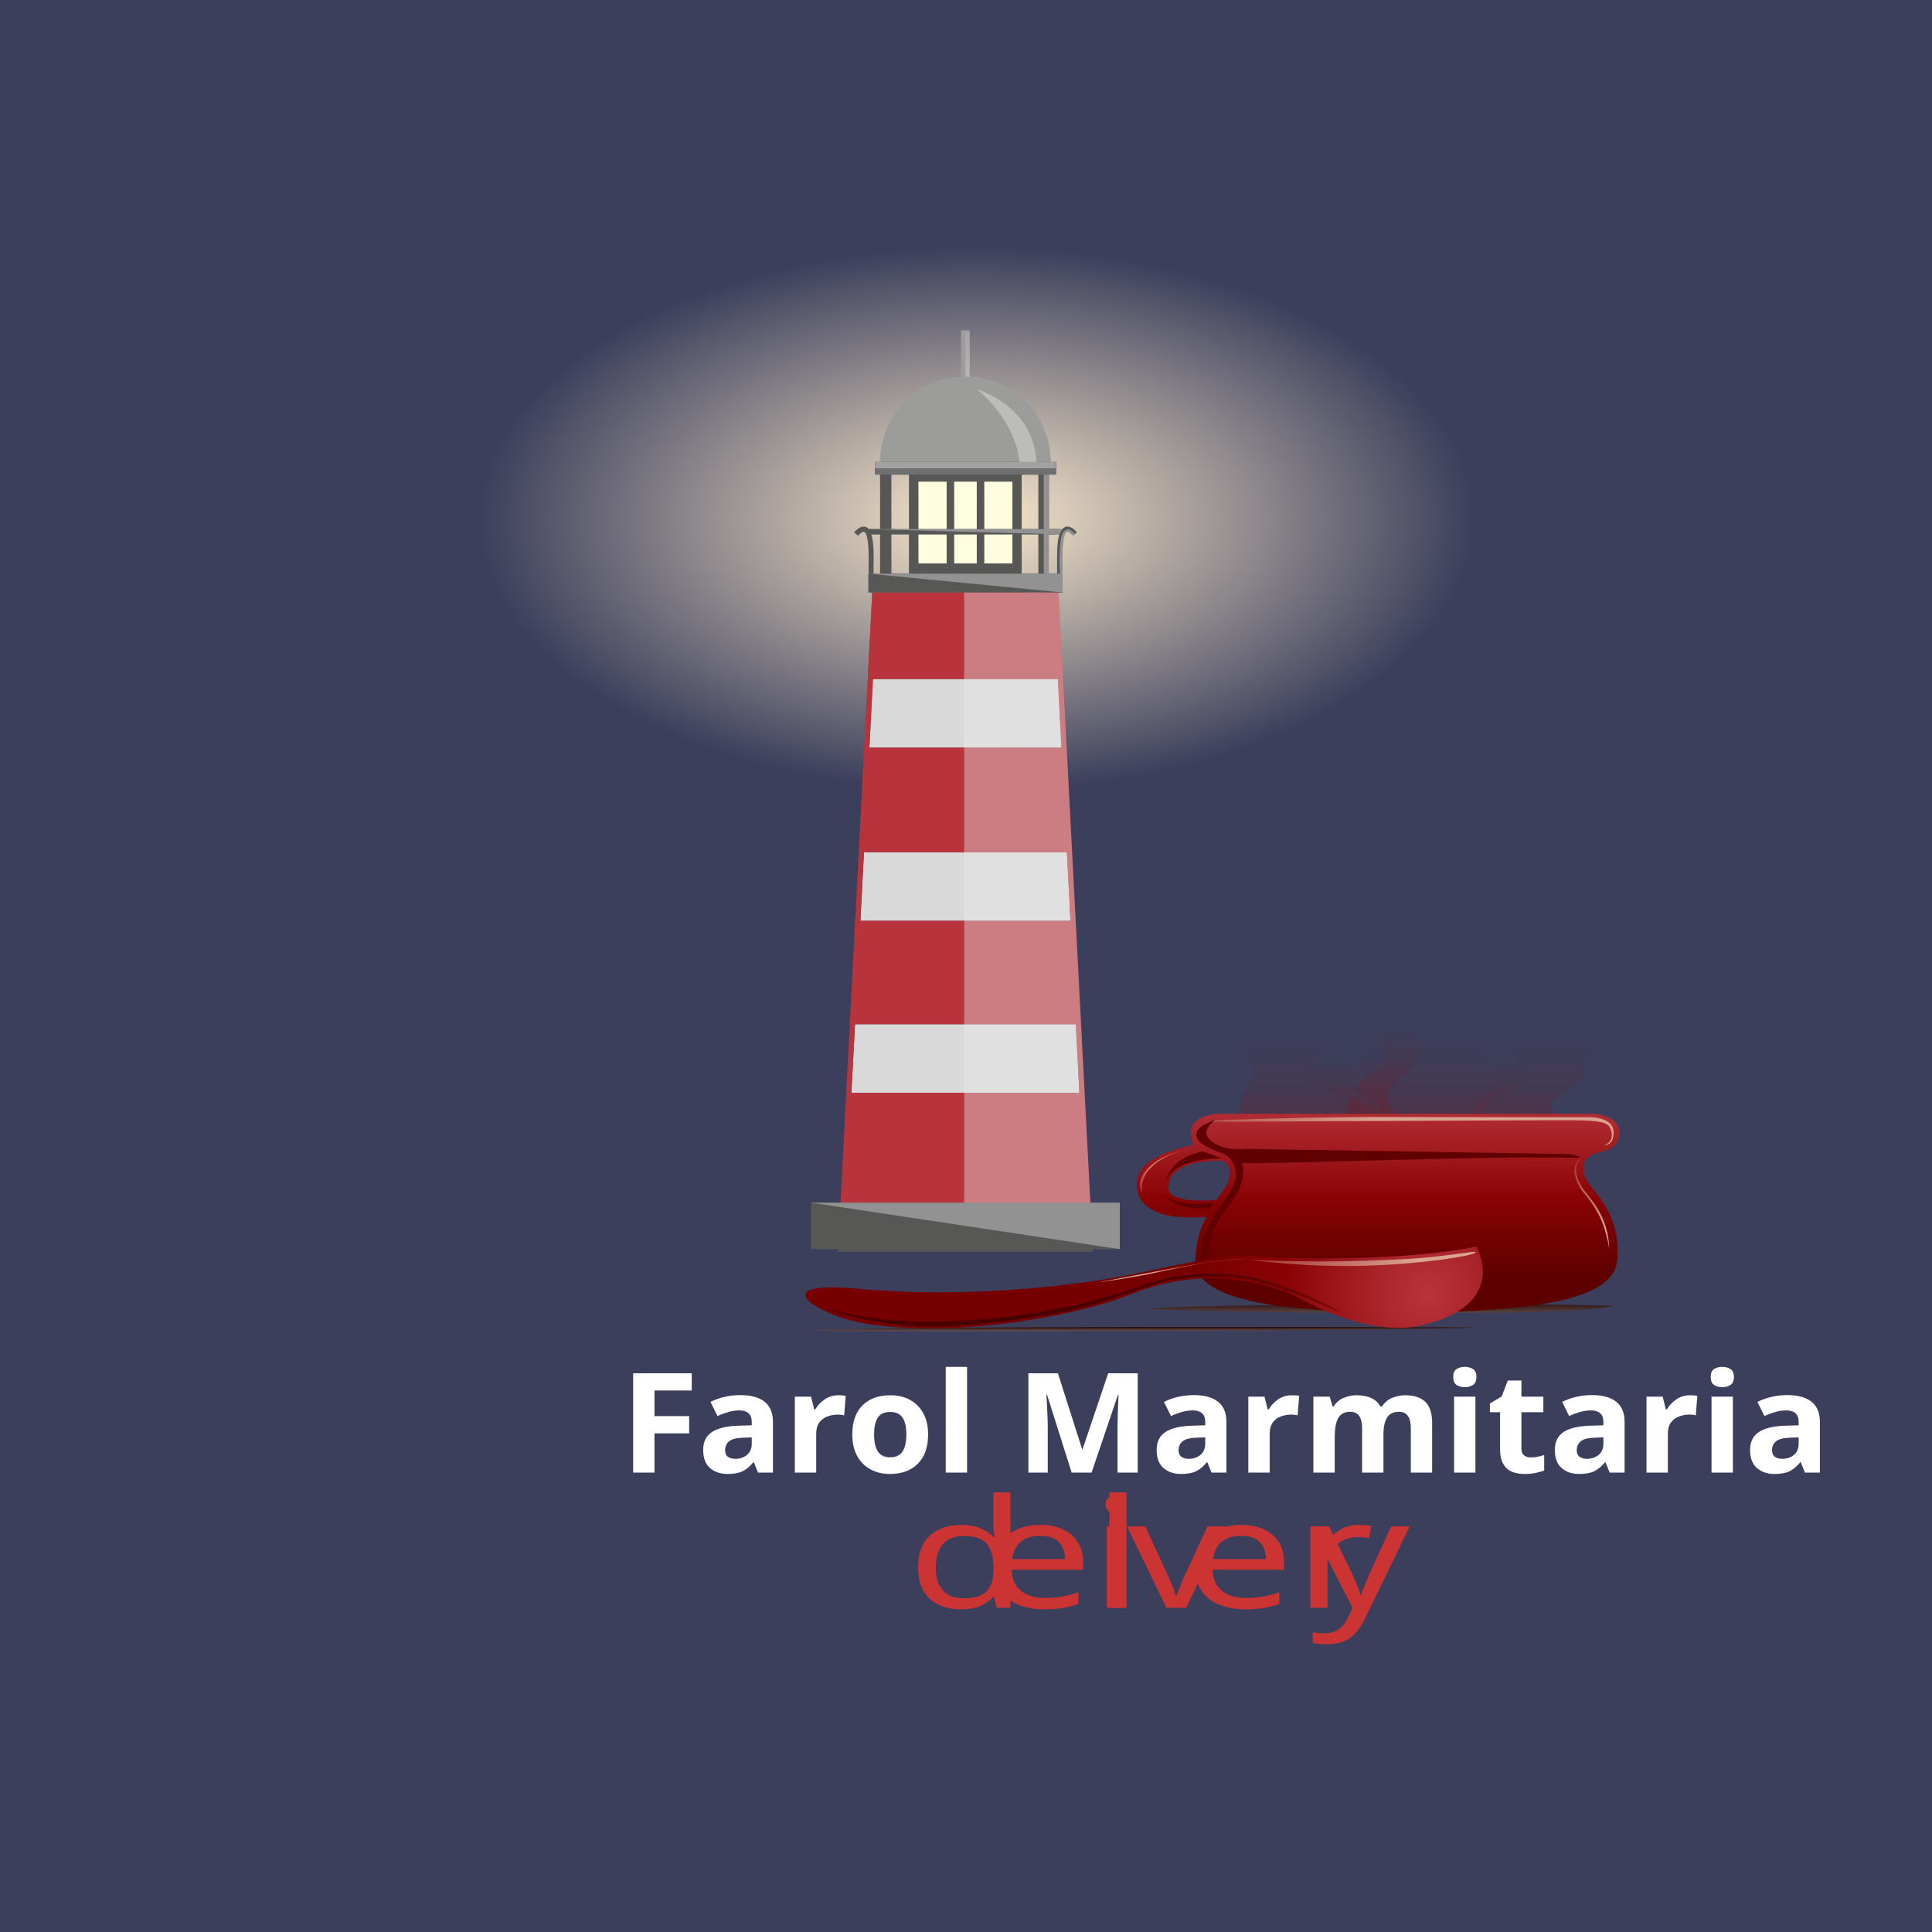
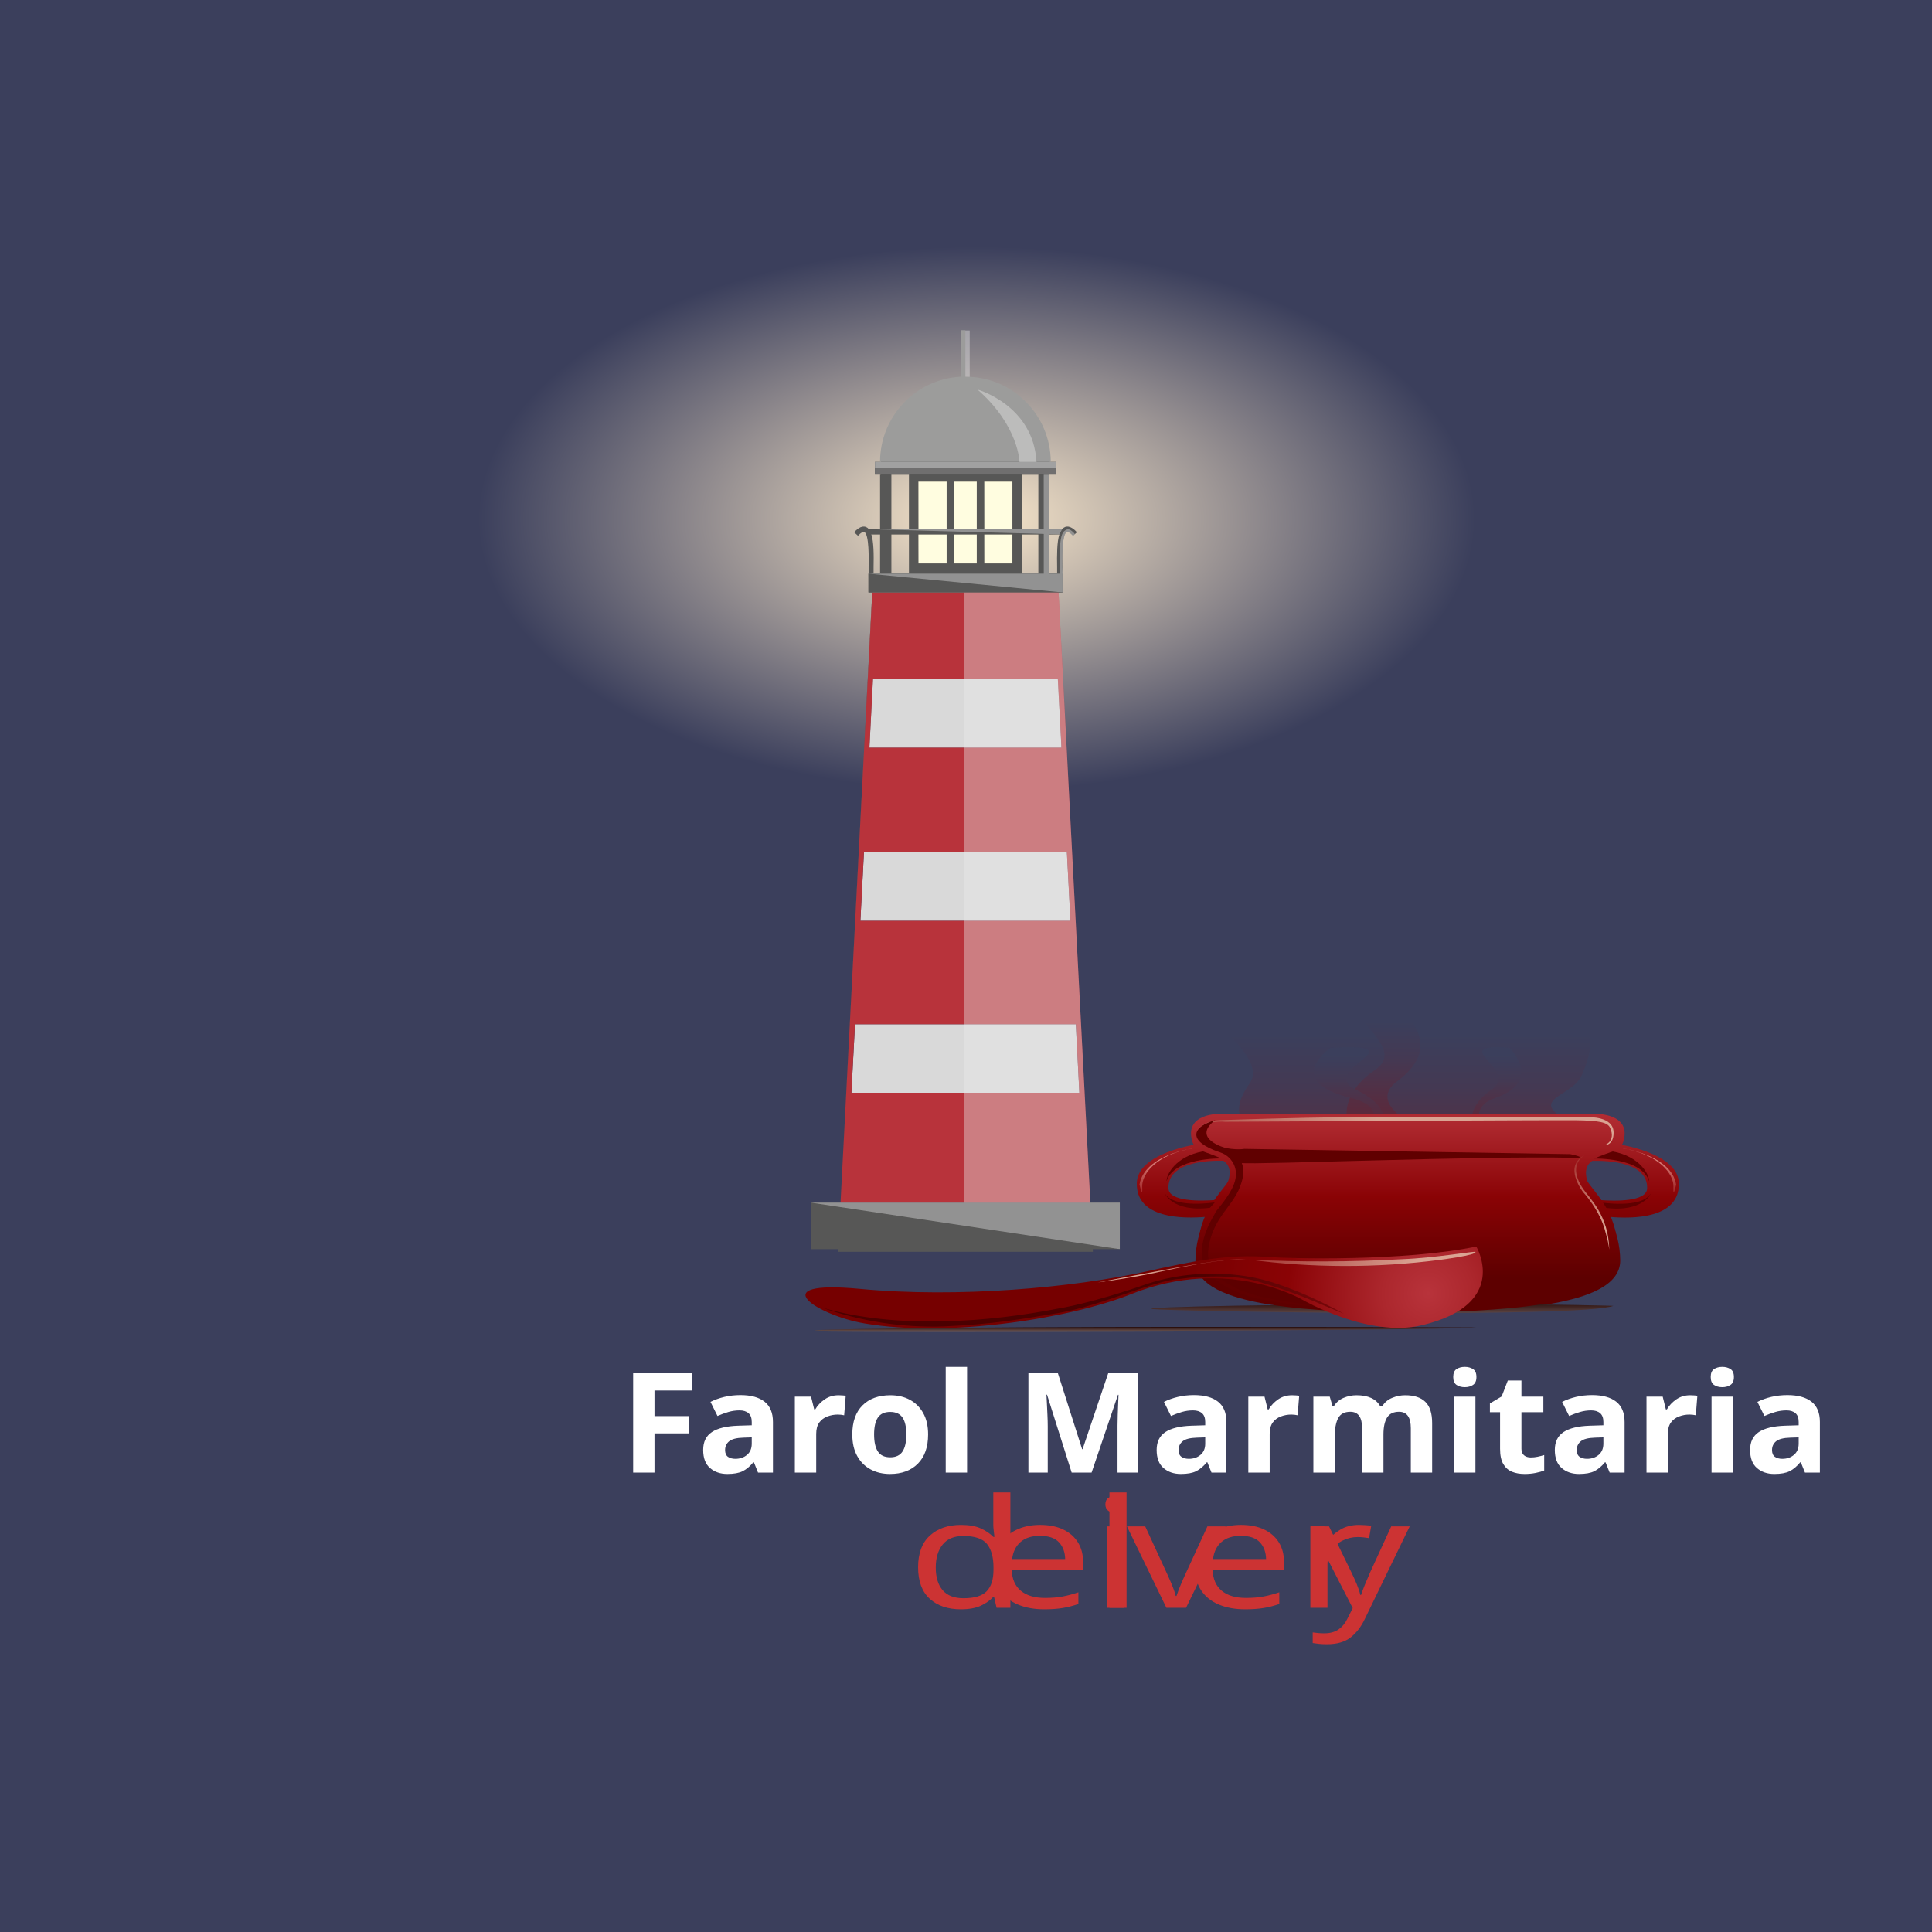
<svg xmlns="http://www.w3.org/2000/svg" xmlns:xlink="http://www.w3.org/1999/xlink" id="svg3355" viewBox="0 0 1000 1000">
  <defs>
-     <style>.cls-1{fill:url(#radial-gradient);}.cls-2{fill:none;}.cls-3{clip-path:url(#clip-path);}.cls-4{fill:url(#radial-gradient-3);}.cls-5{fill:#fffde0;}.cls-6{fill:#d9d9d9;}.cls-7{clip-path:url(#clip-path-2);}.cls-8{fill:#575756;}.cls-9{fill:#b8333b;}.cls-10{clip-path:url(#clip-path-3);}.cls-11{opacity:0.4;}.cls-12{fill:#ececec;}.cls-13{fill:#9c9c9b;}.cls-14{fill:#706f6f;}.cls-15{clip-path:url(#clip-path-4);}.cls-16{clip-path:url(#clip-path-5);}.cls-17{clip-path:url(#clip-path-6);}.cls-18{clip-path:url(#clip-path-7);}.cls-19{opacity:0.1;}.cls-20{fill:url(#linear-gradient);}.cls-21{fill:url(#linear-gradient-2);}.cls-22{fill:url(#linear-gradient-3);}.cls-23{fill:url(#linear-gradient-4);}.cls-24{fill:url(#linear-gradient-5);}.cls-25{fill:url(#linear-gradient-6);}.cls-26{fill:#600000;}.cls-27{fill:url(#linear-gradient-7);}.cls-28{fill:url(#linear-gradient-8);}.cls-29{fill:url(#linear-gradient-9);}.cls-30{fill:url(#linear-gradient-10);}.cls-31{fill:url(#linear-gradient-11);}.cls-32{fill:url(#radial-gradient-4);}.cls-33{fill:url(#linear-gradient-12);}.cls-34{fill:url(#linear-gradient-13);}.cls-35{fill:url(#linear-gradient-14);}.cls-36{font-size:72px;fill:#fff;font-family:TrebuchetMS-Bold, Trebuchet MS;font-weight:700;}.cls-37{letter-spacing:-0.05em;}.cls-38{font-size:78.57px;fill:#c33;font-family:SignPainter-HouseScript, SignPainter;}.cls-39{letter-spacing:-0.01em;}.cls-40{letter-spacing:-0.01em;}.cls-41{letter-spacing:0em;}.cls-42{letter-spacing:0em;}</style>
+     <style>.cls-1{fill:url(#radial-gradient);}.cls-2{fill:none;}.cls-3{clip-path:url(#clip-path);}.cls-4{fill:url(#radial-gradient-3);}.cls-5{fill:#fffde0;}.cls-6{fill:#d9d9d9;}.cls-7{clip-path:url(#clip-path-2);}.cls-8{fill:#575756;}.cls-9{fill:#b8333b;}.cls-10{clip-path:url(#clip-path-3);}.cls-11{opacity:0.4;}.cls-12{fill:#ececec;}.cls-13{fill:#9c9c9b;}.cls-14{fill:#706f6f;}.cls-15{clip-path:url(#clip-path-4);}.cls-16{clip-path:url(#clip-path-5);}.cls-17{clip-path:url(#clip-path-6);}.cls-18{clip-path:url(#clip-path-7);}.cls-19{opacity:0.1;}.cls-20{fill:url(#linear-gradient);}.cls-21{fill:url(#linear-gradient-2);}.cls-22{fill:url(#linear-gradient-3);}.cls-23{fill:url(#linear-gradient-4);}.cls-24{fill:url(#linear-gradient-5);}.cls-25{fill:url(#linear-gradient-6);}.cls-26{fill:#600000;}.cls-27{fill:url(#linear-gradient-7);}.cls-28{fill:url(#linear-gradient-8);}.cls-29{fill:url(#linear-gradient-9);}.cls-30{fill:url(#linear-gradient-10);}.cls-31{fill:url(#linear-gradient-11);}.cls-32{fill:url(#linear-gradient-12);}.cls-33{fill:url(#linear-gradient-13);}.cls-34{fill:url(#radial-gradient-4);}.cls-35{fill:url(#linear-gradient-14);}.cls-36{fill:url(#linear-gradient-15);}.cls-37{fill:url(#linear-gradient-16);}.cls-38{font-size:72px;fill:#fff;font-family:TrebuchetMS-Bold, Trebuchet MS;font-weight:700;}.cls-39{letter-spacing:-0.05em;}.cls-40{font-size:78.57px;fill:#c33;font-family:SignPainter-HouseScript, SignPainter;}.cls-41{letter-spacing:-0.01em;}.cls-42{letter-spacing:-0.01em;}.cls-43{letter-spacing:0em;}.cls-44{letter-spacing:0em;}</style>
    <radialGradient id="radial-gradient" cx="270.32" cy="383.01" r="500" gradientUnits="userSpaceOnUse">
      <stop offset="0" stop-color="#fbe9cc" />
      <stop offset="0.64" stop-color="#3b3f5c" />
      <stop offset="1" stop-color="#3b3f5c" />
    </radialGradient>
    <clipPath id="clip-path" transform="translate(229.68 116.99)">
      <rect class="cls-1" x="-229.68" y="-116.99" width="1000" height="1000" />
    </clipPath>
    <radialGradient id="radial-gradient-3" cx="-36.16" cy="779.48" r="1" gradientTransform="matrix(401.16, 0, 0, -220, 14781.64, 171637.95)" xlink:href="#radial-gradient" />
    <clipPath id="clip-path-2" transform="translate(229.68 116.99)">
      <rect class="cls-2" x="-229.68" y="-116.99" width="1000" height="1000" />
    </clipPath>
    <clipPath id="clip-path-3" transform="translate(229.68 116.99)">
      <rect class="cls-2" x="267.79" y="53.96" width="4.49" height="25.44" />
    </clipPath>
    <clipPath id="clip-path-4" transform="translate(229.68 116.99)">
      <rect class="cls-2" x="223.17" y="84.66" width="93.72" height="40.76" />
    </clipPath>
    <clipPath id="clip-path-5" transform="translate(229.68 116.99)">
      <rect class="cls-2" x="219.77" y="128.69" width="106.91" height="60.97" />
    </clipPath>
    <clipPath id="clip-path-6" transform="translate(229.68 116.99)">
      <rect class="cls-2" x="190.07" y="189.65" width="159.91" height="339.93" />
    </clipPath>
    <clipPath id="clip-path-7" transform="translate(229.68 116.99)">
      <rect class="cls-2" x="-229.68" y="-116.99" width="1000" height="1000" />
    </clipPath>
    <linearGradient id="linear-gradient" x1="499.6" y1="561.28" x2="499.6" y2="418.4" gradientUnits="userSpaceOnUse">
      <stop offset="0" stop-color="#8f0508" />
      <stop offset="0.09" stop-color="#850c12" />
      <stop offset="0.49" stop-color="#5d283a" />
      <stop offset="0.81" stop-color="#443953" />
      <stop offset="1" stop-color="#3b3f5c" />
    </linearGradient>
    <linearGradient id="linear-gradient-2" x1="1430.86" y1="510.84" x2="1430.86" y2="411.68" gradientTransform="matrix(-1, 0, 0, 1, 1920.55, 0)" xlink:href="#linear-gradient" />
    <linearGradient id="linear-gradient-3" x1="468.61" y1="499.2" x2="468.61" y2="429.27" xlink:href="#linear-gradient" />
    <linearGradient id="linear-gradient-4" x1="1400.76" y1="499.2" x2="1400.76" y2="429.27" gradientTransform="matrix(-1, 0, 0, 1, 1945.6, 0)" xlink:href="#linear-gradient" />
-     <linearGradient id="linear-gradient-5" x1="485.83" y1="581.34" x2="485.83" y2="556.05" gradientUnits="userSpaceOnUse">
-       <stop offset="0" stop-color="#fff" />
-       <stop offset="1" stop-color="#210300" />
-     </linearGradient>
-     <linearGradient id="linear-gradient-6" x1="483.6" y1="449.31" x2="483.6" y2="544.35" gradientUnits="userSpaceOnUse">
+     <linearGradient id="linear-gradient-5" x1="509.8" y1="449.35" x2="509.8" y2="544.39" gradientTransform="matrix(-1, 0, 0, 1, 1024.2, 0)" gradientUnits="userSpaceOnUse">
      <stop offset="0" stop-color="#b8333b" />
      <stop offset="0.18" stop-color="#ac272d" />
      <stop offset="0.53" stop-color="#8d0609" />
      <stop offset="0.56" stop-color="#8a0305" />
      <stop offset="1" stop-color="#5d0000" />
    </linearGradient>
-     <linearGradient id="linear-gradient-7" x1="300.42" y1="473.08" x2="483.1" y2="469.48" gradientUnits="userSpaceOnUse">
+     <linearGradient id="linear-gradient-6" x1="398.63" y1="507.25" x2="401.48" y2="473.39" gradientTransform="matrix(-1, 0, 0, 1, 1024.2, 0)" gradientUnits="userSpaceOnUse">
+       <stop offset="0" stop-color="#8f0508" />
+       <stop offset="1" stop-color="#f9bab1" />
+     </linearGradient>
+     <linearGradient id="linear-gradient-7" x1="485.83" y1="581.34" x2="485.83" y2="556.05" gradientUnits="userSpaceOnUse">
+       <stop offset="0" stop-color="#fff" />
+       <stop offset="1" stop-color="#210300" />
+     </linearGradient>
+     <linearGradient id="linear-gradient-8" x1="483.6" y1="449.31" x2="483.6" y2="544.35" gradientTransform="matrix(1, 0, 0, 1, 0, 0)" xlink:href="#linear-gradient-5" />
+     <linearGradient id="linear-gradient-9" x1="300.42" y1="473.08" x2="483.1" y2="469.48" gradientUnits="userSpaceOnUse">
      <stop offset="0" stop-color="#8f0508" />
      <stop offset="1" stop-color="#daa493" />
    </linearGradient>
-     <linearGradient id="linear-gradient-8" x1="372.44" y1="507.21" x2="375.28" y2="473.35" gradientUnits="userSpaceOnUse">
-       <stop offset="0" stop-color="#8f0508" />
-       <stop offset="1" stop-color="#f9bab1" />
-     </linearGradient>
-     <linearGradient id="linear-gradient-9" x1="582.07" y1="469.59" x2="599.75" y2="518.58" xlink:href="#linear-gradient-7" />
-     <linearGradient id="linear-gradient-10" x1="363.2" y1="577.12" x2="363.2" y2="569.63" xlink:href="#linear-gradient-5" />
-     <linearGradient id="linear-gradient-11" x1="213.03" y1="552.26" x2="176.71" y2="553.17" xlink:href="#linear-gradient-7" />
+     <linearGradient id="linear-gradient-10" x1="372.44" y1="507.21" x2="375.28" y2="473.35" gradientTransform="matrix(1, 0, 0, 1, 0, 0)" xlink:href="#linear-gradient-6" />
+     <linearGradient id="linear-gradient-11" x1="582.07" y1="469.59" x2="599.75" y2="518.58" xlink:href="#linear-gradient-9" />
+     <linearGradient id="linear-gradient-12" x1="363.2" y1="577.12" x2="363.2" y2="569.63" xlink:href="#linear-gradient-7" />
+     <linearGradient id="linear-gradient-13" x1="213.03" y1="552.26" x2="176.71" y2="553.17" xlink:href="#linear-gradient-9" />
    <radialGradient id="radial-gradient-4" cx="532.29" cy="300.47" r="130.15" gradientTransform="matrix(1, -0.06, 0.05, 1, -37.69, 283.94)" gradientUnits="userSpaceOnUse">
      <stop offset="0" stop-color="#b8333b" />
      <stop offset="0.18" stop-color="#ac272d" />
      <stop offset="0.53" stop-color="#8d0609" />
      <stop offset="0.56" stop-color="#8a0305" />
      <stop offset="1" stop-color="#760000" />
    </radialGradient>
-     <linearGradient id="linear-gradient-12" x1="383.8" y1="530.32" x2="504.12" y2="534.89" xlink:href="#linear-gradient-7" />
-     <linearGradient id="linear-gradient-13" x1="574.81" y1="523.24" x2="386.68" y2="552.54" gradientUnits="userSpaceOnUse">
+     <linearGradient id="linear-gradient-14" x1="383.8" y1="530.32" x2="504.12" y2="534.89" xlink:href="#linear-gradient-9" />
+     <linearGradient id="linear-gradient-15" x1="574.81" y1="523.24" x2="386.68" y2="552.54" gradientUnits="userSpaceOnUse">
      <stop offset="0" stop-color="#bc141a" />
      <stop offset="1" stop-color="#4b0000" />
    </linearGradient>
-     <linearGradient id="linear-gradient-14" x1="426.17" y1="533.21" x2="363.99" y2="542.03" xlink:href="#linear-gradient-7" />
+     <linearGradient id="linear-gradient-16" x1="426.17" y1="533.21" x2="363.99" y2="542.03" xlink:href="#linear-gradient-9" />
  </defs>
  <rect class="cls-1" width="1000" height="1000" />
  <g class="cls-3">
    <g id="g3373">
      <g id="g3375">
        <path id="path3385" class="cls-4" d="M-229.68,883h1000V-117h-1000Z" transform="translate(229.68 116.99)" />
      </g>
    </g>
  </g>
  <path id="path3571" class="cls-5" d="M294.42,174.74h-48.8V132.27h48.8Z" transform="translate(229.68 116.99)" />
  <path id="path3575" class="cls-6" d="M270,270h49.71l-1.85-35.46H222.17L220.32,270Z" transform="translate(229.68 116.99)" />
  <path id="path3579" class="cls-6" d="M270,413.14H212.87L211,448.6H329l-1.85-35.46Z" transform="translate(229.68 116.99)" />
  <path id="path3583" class="cls-6" d="M270,359.62H324.4l-1.85-35.46H217.5l-1.85,35.46Z" transform="translate(229.68 116.99)" />
  <g class="cls-7">
    <g id="g3593">
      <path id="path3595" class="cls-8" d="M221.35,159.56h5v20.36h-3.87c0-.85,0-2,0-3.08.14-6.88.1-13.33-1.17-17.28m10.39,0h9.16v20.36h-9.16Zm0-30.88h9.16v28.2h-9.16Zm13.88,30.88h14.72v15.18H245.63Zm0-27.29h14.72v24.62H245.63Zm18.5,27.29h11.81v15.18H264.12Zm0-27.29h11.81v24.62H264.12Zm15.59,27.29h14.72v15.18H279.71Zm0-27.29h14.72v24.62H279.71Zm19.44,42.47V159.56h8.7v20.37h-8.7Zm0-42.47v-3.59h8.7v28.2h-8.7Zm14.09,27.29h5.46c-1.27,4-1.3,10.41-1.17,17.28,0,1.09,0,2.23,0,3.08h-4.32Zm-91.41,30.09h98.46v-9.72h0c0-.74,0-1.73,0-3.13-.09-4.31-.34-17.42,2.28-18.48.45-.18,1.55.25,3.2,2l2-1.82c-.87-.94-3.5-3.78-6.17-2.71a3.62,3.62,0,0,0-1.41,1.05h-6.84v-28.2h3.65v-6.53H313.7a43.63,43.63,0,0,0-41.76-43.57l0-.1h-3.88v.1a43.63,43.63,0,0,0-41.73,43.57h-3.19v6.53h3.19v28.2H220a3.64,3.64,0,0,0-1.41-1.05c-2.67-1.07-5.3,1.77-6.17,2.71l2,1.82c1.65-1.79,2.74-2.23,3.2-2,2.63,1.06,2.37,14.16,2.29,18.48,0,1.4,0,2.39,0,3.13h0v9.72h2.06L205.38,505.5h-15.3v24.08h14l-.07,1.34H336l-.07-1.34h14V505.5H205.38" transform="translate(229.68 116.99)" />
    </g>
    <g id="g3597">
      <path id="path3599" class="cls-9" d="M329,448.6H211l1.85-35.46H327.19ZM270,324.16h52.53l1.85,35.46H215.65l1.85-35.46Zm0-89.62h47.86L319.74,270H220.32l1.84-35.46Zm-48.2-44.88L205.38,505.5h129.3L318.23,189.65Z" transform="translate(229.68 116.99)" />
    </g>
    <g id="g3601">
      <g id="g3609">
        <g class="cls-10">
          <g id="g3611" class="cls-11">
            <path id="path3613" class="cls-12" d="M272.27,79.4h-4.49V54h4.49Z" transform="translate(229.68 116.99)" />
          </g>
        </g>
      </g>
    </g>
    <g id="g3615">
      <path id="path3617" class="cls-13" d="M270,78V54h-2.24V78a44.18,44.18,0,0,0-41.94,44.13h88.37A44.18,44.18,0,0,0,270,78" transform="translate(229.68 116.99)" />
    </g>
    <path id="path3619" class="cls-14" d="M316.89,128.69H223.17v-6.53h93.72Z" transform="translate(229.68 116.99)" />
    <g id="g3621">
      <g id="g3629">
        <g class="cls-15">
          <g id="g3631" class="cls-11">
            <g id="g3633">
              <path id="path3635" class="cls-12" d="M306.81,122.15c-1.61-29.45-30.53-37.49-30.53-37.49C297.71,103.41,298,122.15,298,122.15H223.17v3.27h93.72v-3.27Z" transform="translate(229.68 116.99)" />
            </g>
          </g>
        </g>
      </g>
    </g>
    <path id="path3637" class="cls-8" d="M310.55,179.93h-2.69V128.68h2.69Z" transform="translate(229.68 116.99)" />
    <path id="path3639" class="cls-8" d="M231.23,179.93h-5.39V128.68h5.39Z" transform="translate(229.68 116.99)" />
    <path id="path3641" class="cls-8" d="M320.29,189.65H219.77v-9.72H320.29Z" transform="translate(229.68 116.99)" />
    <path id="path3643" class="cls-8" d="M294.42,174.74H279.7V132.27h14.72Zm-18.49,0H264.12V132.27h11.81Zm-15.59,0H245.63V132.27h14.72Zm-19.44,5.19h58.25V128.68H240.9Z" transform="translate(229.68 116.99)" />
    <g id="g3645">
      <path id="path3647" class="cls-8" d="M221.35,159.56h97.41v-2.68H220Z" transform="translate(229.68 116.99)" />
    </g>
    <g id="g3585">
      <g id="g3649">
        <g id="g3657">
          <g class="cls-16">
            <g id="g3659" class="cls-11">
              <g id="g3661">
                <path id="path3663" class="cls-12" d="M322.39,157.14c-1.74,1-4.22.91-3.51,22.79h-5.64V159.42l5.46.15,1.38-2.67h-6.84v-28.2h-2.7v28.2H220l90.57,2.45v20.58H219.77l100.52,9.72v-9.72s-1-21,2.4-21.65c0,0,.76-.24,3,2.08l1-.92s-2.55-3.29-4.29-2.3" transform="translate(229.68 116.99)" />
              </g>
            </g>
          </g>
        </g>
      </g>
      <g id="g3587">
        <g id="g3665">
          <g id="g3673">
            <g class="cls-17">
              <g id="g3675" class="cls-11">
                <g id="g3677">
                  <path id="path3679" class="cls-12" d="M334.68,505.5,318.23,189.65H269.37V505.5H190.07L350,529.58V505.5Z" transform="translate(229.68 116.99)" />
                </g>
              </g>
            </g>
          </g>
        </g>
      </g>
    </g>
  </g>
  <path class="cls-20" d="M591.39,418.33c3.14.53,3,9.65-2.59,21.62-5.1,11-29.65,12.12-4.54,24.25-161.09,1.06-168.05,1.06-168.05,1.06s-10.88-5,1-21.61c7.09-9.9-11.51-25.31-11.51-25.31Z" transform="translate(229.68 116.99)" />
  <path class="cls-21" d="M495.18,406.16s24.34,17.26-1.56,36.39c-18.48,13.65,18.47,27.3,18.47,27.3H469.78S459,452.38,482.09,436.77c13.8-9.33-6.16-21.86-6.93-27.48S495.18,406.16,495.18,406.16Z" transform="translate(229.68 116.99)" />
  <path class="cls-22" d="M459,425.38s-25.37,17.12,10.78,26c21.56,5.29,6.93,18.94,6.93,18.94h7.7S495.17,458,472.07,447c-13.79-6.58,6.16-15.41,6.93-19.38S459,425.38,459,425.38Z" transform="translate(229.68 116.99)" />
  <path class="cls-23" d="M551.62,425.38s17.9,17.12-7.6,26c-15.2,5.29-4.88,18.94-4.88,18.94h-5.43S526.11,458,542.4,447c9.73-6.58-4.35-15.41-4.89-19.38S551.62,425.38,551.62,425.38Z" transform="translate(229.68 116.99)" />
-   <path class="cls-24" d="M605.4,558.93s-23.69-.94-93.58-.94-154.22,1.43-144.85,2.6S588.11,565.37,605.4,558.93Z" transform="translate(229.68 116.99)" />
-   <path class="cls-25" d="M608.08,472.2c3.18-12.41-13.64-12.69-13.64-12.69H402S383,459,387.45,473.86a7.17,7.17,0,0,0,.74,1.67c-10.23,2.05-29.05,7.49-29.45,19.68-.6,18.62,23.88,18.7,36,17.61a49.39,49.39,0,0,0-5.67,22.61c0,25.63,66.25,25.88,106.32,27.54l2.81-.09,2.81.09v-.2c40.08-1.66,104.09-1.8,106.33-27.33C609.83,507.52,590.8,498,590,489.9,588.44,475.11,605.32,483,608.08,472.2ZM405.69,495.44c-.63,1.78-3,4.68-5.68,8.65-8.48.65-24.75,1-24.91-6.09-.3-13.32,19.55-14.38,28.48-14.19C406.47,485.86,407.94,489.08,405.69,495.44Z" transform="translate(229.68 116.99)" />
+   <path class="cls-24" d="M408,489.94c-.84,8.11-19.86,17.63-17.42,45.53C392.86,561,456.87,561.15,497,562.8v.2l2.81-.09,2.81.09c40.07-1.66,106.32-1.91,106.32-27.54a49.39,49.39,0,0,0-5.67-22.61c12.16,1.09,36.65,1,36-17.61-.4-12.19-19.22-17.63-29.45-19.68a7.17,7.17,0,0,0,.74-1.67C615,459,596,459.54,596,459.54H403.56s-16.82.28-13.64,12.69C392.68,483,409.57,475.14,408,489.94Zm186.39-6.09c8.92-.19,28.78.87,28.48,14.19-.17,7.08-16.43,6.74-24.91,6.09-2.71-4-5-6.87-5.68-8.65C590.07,489.12,591.54,485.9,594.43,483.85Z" transform="translate(229.68 116.99)" />
+   <path class="cls-25" d="M609.82,477.33s25.53,3.37,28.05,18.8c0,0-1.71,8.22-1.4,1.12C636.75,490.8,629.17,480.41,609.82,477.33Z" transform="translate(229.68 116.99)" />
+   <path class="cls-26" d="M595.51,482.66s24.69-.56,28.34,11.78c.28-3.36-4.77-12.9-18.8-15.43C600,480.69,595.51,482.66,595.51,482.66Z" transform="translate(229.68 116.99)" />
+   <path class="cls-26" d="M624.69,500.9c.46-.71-3.65,9.82-23.29,7.29l-2.52-2.81S619.64,508.75,624.69,500.9Z" transform="translate(229.68 116.99)" />
+   <path class="cls-27" d="M605.4,558.93s-23.69-.94-93.58-.94-154.22,1.43-144.85,2.6S588.11,565.37,605.4,558.93Z" transform="translate(229.68 116.99)" />
+   <path class="cls-28" d="M608.08,472.2c3.18-12.41-13.64-12.69-13.64-12.69H402S383,459,387.45,473.86a7.17,7.17,0,0,0,.74,1.67c-10.23,2.05-29.05,7.49-29.45,19.68-.6,18.62,23.88,18.7,36,17.61a49.39,49.39,0,0,0-5.67,22.61c0,25.63,66.25,25.88,106.32,27.54l2.81-.09,2.81.09v-.2c40.08-1.66,104.09-1.8,106.33-27.33C609.83,507.52,590.8,498,590,489.9,588.44,475.11,605.32,483,608.08,472.2ZM405.69,495.44c-.63,1.78-3,4.68-5.68,8.65-8.48.65-24.75,1-24.91-6.09-.3-13.32,19.55-14.38,28.48-14.19C406.47,485.86,407.94,489.08,405.69,495.44Z" transform="translate(229.68 116.99)" />
  <path class="cls-26" d="M402.76,476.8s5.59,7.75,9.47,8.18c8.91,1,124.75-3.82,172.31-2.69,8.84.21-1.47-1.9-1.47-1.9l-168.69-2.73S410.07,478.52,402.76,476.8Z" transform="translate(229.68 116.99)" />
-   <path class="cls-27" d="M389.93,468.1s2.93-5,12-5.32c73.67-2.4,73.55-1.34,190.22-1.5,0,0,13.4-.75,13.37,8,0,6.74-4.71,6.49-4.71,6.49s6.05-1.91,2.9-9c-1.27-2.85-5.53-3.78-18-3.92-13.2-.14-181.18.77-181.18.77S394,462.48,389.93,468.1Z" transform="translate(229.68 116.99)" />
-   <path class="cls-28" d="M388.19,477.29s-25.53,3.37-28.05,18.8c0,0,1.71,8.22,1.4,1.12C361.25,490.76,368.83,480.38,388.19,477.29Z" transform="translate(229.68 116.99)" />
+   <path class="cls-29" d="M389.93,468.1s2.93-5,12-5.32c73.67-2.4,73.55-1.34,190.22-1.5,0,0,13.4-.75,13.37,8,0,6.74-4.71,6.49-4.71,6.49s6.05-1.91,2.9-9c-1.27-2.85-5.53-3.78-18-3.92-13.2-.14-181.18.77-181.18.77S394,462.48,389.93,468.1Z" transform="translate(229.68 116.99)" />
+   <path class="cls-30" d="M388.19,477.29s-25.53,3.37-28.05,18.8c0,0,1.71,8.22,1.4,1.12C361.25,490.76,368.83,480.38,388.19,477.29Z" transform="translate(229.68 116.99)" />
  <path class="cls-26" d="M402.5,482.62s-24.69-.56-28.34,11.78c-.28-3.36,4.77-12.9,18.8-15.43C398,480.66,402.5,482.62,402.5,482.62Z" transform="translate(229.68 116.99)" />
  <path class="cls-26" d="M373.32,500.86c-.46-.71,3.65,9.82,23.29,7.29l2.52-2.81S378.37,508.71,373.32,500.86Z" transform="translate(229.68 116.99)" />
-   <path class="cls-29" d="M603.27,529.78c-.35-17.66-10.15-26.52-13.37-31.2-9-13.11.79-17.7.79-17.7-11.67,5.51-.95,19.19-.95,19.19s8.89,9.35,11.67,21.08A51.92,51.92,0,0,1,603.27,529.78Z" transform="translate(229.68 116.99)" />
+   <path class="cls-31" d="M603.27,529.78c-.35-17.66-10.15-26.52-13.37-31.2-9-13.11.79-17.7.79-17.7-11.67,5.51-.95,19.19-.95,19.19s8.89,9.35,11.67,21.08A51.92,51.92,0,0,1,603.27,529.78Z" transform="translate(229.68 116.99)" />
  <path class="cls-26" d="M399.25,462.79s-9.49,2.43-9.72,7.29,8.61,8.17,12.59,9.5a11.72,11.72,0,0,1,7.73,13.26c-1.1,7.51-10.38,17-10.38,17.66S388.07,527,394.17,539c5.74,11.26,25.84,15.9,25.84,15.9s19.22,4.86,46.6,4.86c-9.94-.44-44.62-2.87-58.52-11-8.86-5.21-14.27-9.93-11.93-21.65,3.31-16.56,14.8-20.76,17.45-34.89,2.12-11.28-8.83-15-8.83-15S386.66,472.51,399.25,462.79Z" transform="translate(229.68 116.99)" />
-   <path class="cls-30" d="M534.52,570.1s-34.44-.3-152.31-.3-204.34,1.43-188.44,1.94C215.23,572.44,506.43,572,534.52,570.1Z" transform="translate(229.68 116.99)" />
-   <path class="cls-31" d="M189.17,553.68s1.29-4.52,22.46-2.59c-9.05.16-14.87.81-17.29,1.94S189.49,555.94,189.17,553.68Z" transform="translate(229.68 116.99)" />
-   <path class="cls-32" d="M534.44,528.21S552.27,558.16,506.1,569c-27.59,6.5-61.49-13.16-61.49-13.16s-38.82-23-88.67-3.05c-31.57,12.65-94.37,22.66-138.15,15.22-24.66-4.19-53.08-22.67-2.37-17.88s110-.56,148.49-9.07c23.46-5.19,41.38-9.08,63.31-7.42C437.18,534.43,497.21,536,534.44,528.21Z" transform="translate(229.68 116.99)" />
-   <path class="cls-33" d="M534,531c-.32-.55-20.4,3.1-38,3.77a756.19,756.19,0,0,1-79.23.22,380.74,380.74,0,0,0,98.89.12S534.91,532.66,534,531Z" transform="translate(229.68 116.99)" />
-   <path class="cls-34" d="M425,545.65s-27.8-8.69-60.35,1.7c-29.3,10.29-45.88,12.83-45.88,12.83-36.18,7.12-84.51,11.15-123.55-.53a172,172,0,0,0,63.69,9.9c26.26-1.1,42.22-4.16,58.91-6.88,22.27-3.64,50.27-17.18,63.34-17.72,10.16-1.48,27.71-2.32,40.5,1.42,21.93,6.4,31.29,11.58,44.14,16.55C441.39,549.56,425,545.65,425,545.65Z" transform="translate(229.68 116.99)" />
-   <path class="cls-35" d="M338.55,546.8s24.24-4.63,37.55-7.09c13-2.42,30.34-5.48,39.17-4.93-10.7.51-16.09.3-44.11,6.41C357.66,544.25,338.55,546.8,338.55,546.8Z" transform="translate(229.68 116.99)" />
+   <path class="cls-32" d="M534.52,570.1s-34.44-.3-152.31-.3-204.34,1.43-188.44,1.94C215.23,572.44,506.43,572,534.52,570.1Z" transform="translate(229.68 116.99)" />
+   <path class="cls-33" d="M189.17,553.68s1.29-4.52,22.46-2.59c-9.05.16-14.87.81-17.29,1.94S189.49,555.94,189.17,553.68Z" transform="translate(229.68 116.99)" />
+   <path class="cls-34" d="M534.44,528.21S552.27,558.16,506.1,569c-27.59,6.5-61.49-13.16-61.49-13.16s-38.82-23-88.67-3.05c-31.57,12.65-94.37,22.66-138.15,15.22-24.66-4.19-53.08-22.67-2.37-17.88s110-.56,148.49-9.07c23.46-5.19,41.38-9.08,63.31-7.42C437.18,534.43,497.21,536,534.44,528.21Z" transform="translate(229.68 116.99)" />
+   <path class="cls-35" d="M534,531c-.32-.55-20.4,3.1-38,3.77a756.19,756.19,0,0,1-79.23.22,380.74,380.74,0,0,0,98.89.12S534.91,532.66,534,531Z" transform="translate(229.68 116.99)" />
+   <path class="cls-36" d="M425,545.65s-27.8-8.69-60.35,1.7c-29.3,10.29-45.88,12.83-45.88,12.83-36.18,7.12-84.51,11.15-123.55-.53a172,172,0,0,0,63.69,9.9c26.26-1.1,42.22-4.16,58.91-6.88,22.27-3.64,50.27-17.18,63.34-17.72,10.16-1.48,27.71-2.32,40.5,1.42,21.93,6.4,31.29,11.58,44.14,16.55C441.39,549.56,425,545.65,425,545.65Z" transform="translate(229.68 116.99)" />
+   <path class="cls-37" d="M338.55,546.8s24.24-4.63,37.55-7.09c13-2.42,30.34-5.48,39.17-4.93-10.7.51-16.09.3-44.11,6.41C357.66,544.25,338.55,546.8,338.55,546.8Z" transform="translate(229.68 116.99)" />
  <text x="229.68" y="116.99" />
-   <text class="cls-36" transform="translate(321.04 762.21) scale(1.03 1)">
-     <tspan class="cls-37">F</tspan>
+   <text class="cls-38" transform="translate(321.04 762.21) scale(1.03 1)">
+     <tspan class="cls-39">F</tspan>
    <tspan x="38.64" y="0">arol Marmitaria</tspan>
  </text>
-   <text class="cls-38" transform="translate(469.67 832.19) scale(1.28 1)">
-     <tspan class="cls-39">d</tspan>
+   <text class="cls-40" transform="translate(469.67 832.19) scale(1.28 1)">
+     <tspan class="cls-41">d</tspan>
    <tspan x="30.72" y="0">el</tspan>
-     <tspan class="cls-40" x="73.93" y="0">i</tspan>
-     <tspan class="cls-41" x="88.78" y="0">v</tspan>
-     <tspan class="cls-42" x="111.96" y="0">er</tspan>
+     <tspan class="cls-42" x="73.93" y="0">i</tspan>
+     <tspan class="cls-43" x="88.78" y="0">v</tspan>
+     <tspan class="cls-44" x="111.96" y="0">er</tspan>
    <tspan x="163.03" y="0">y</tspan>
  </text>
</svg>
